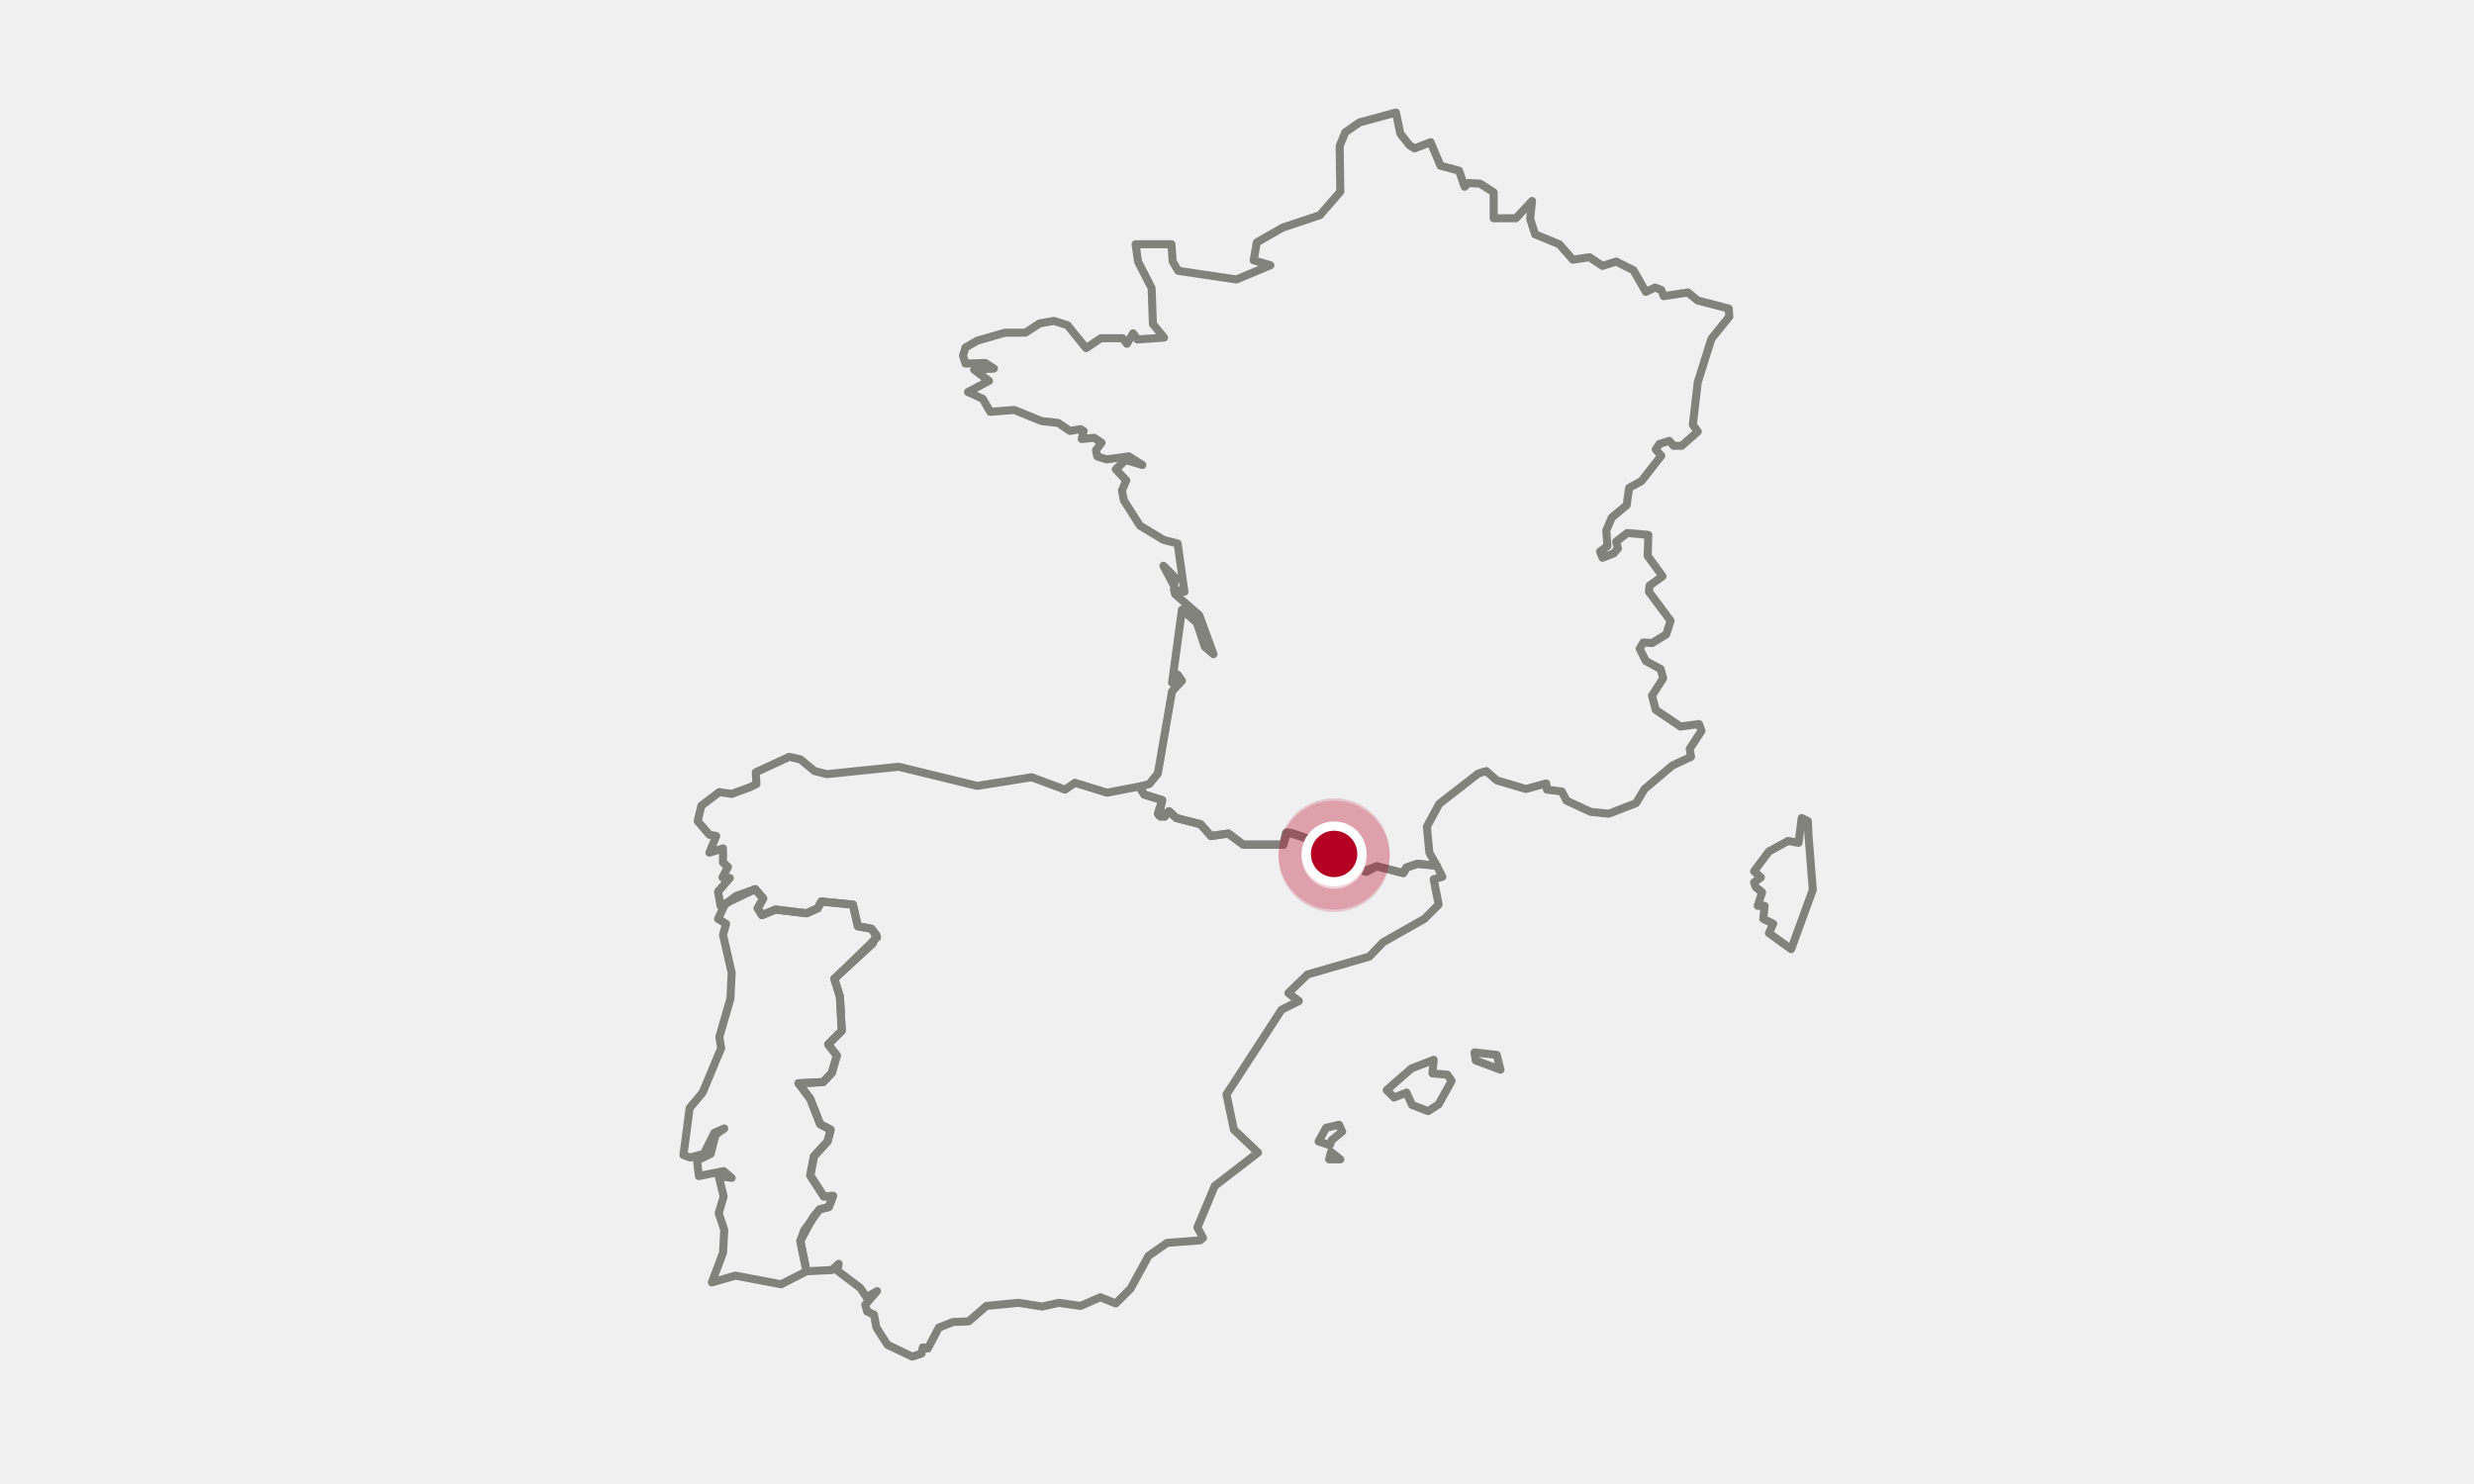
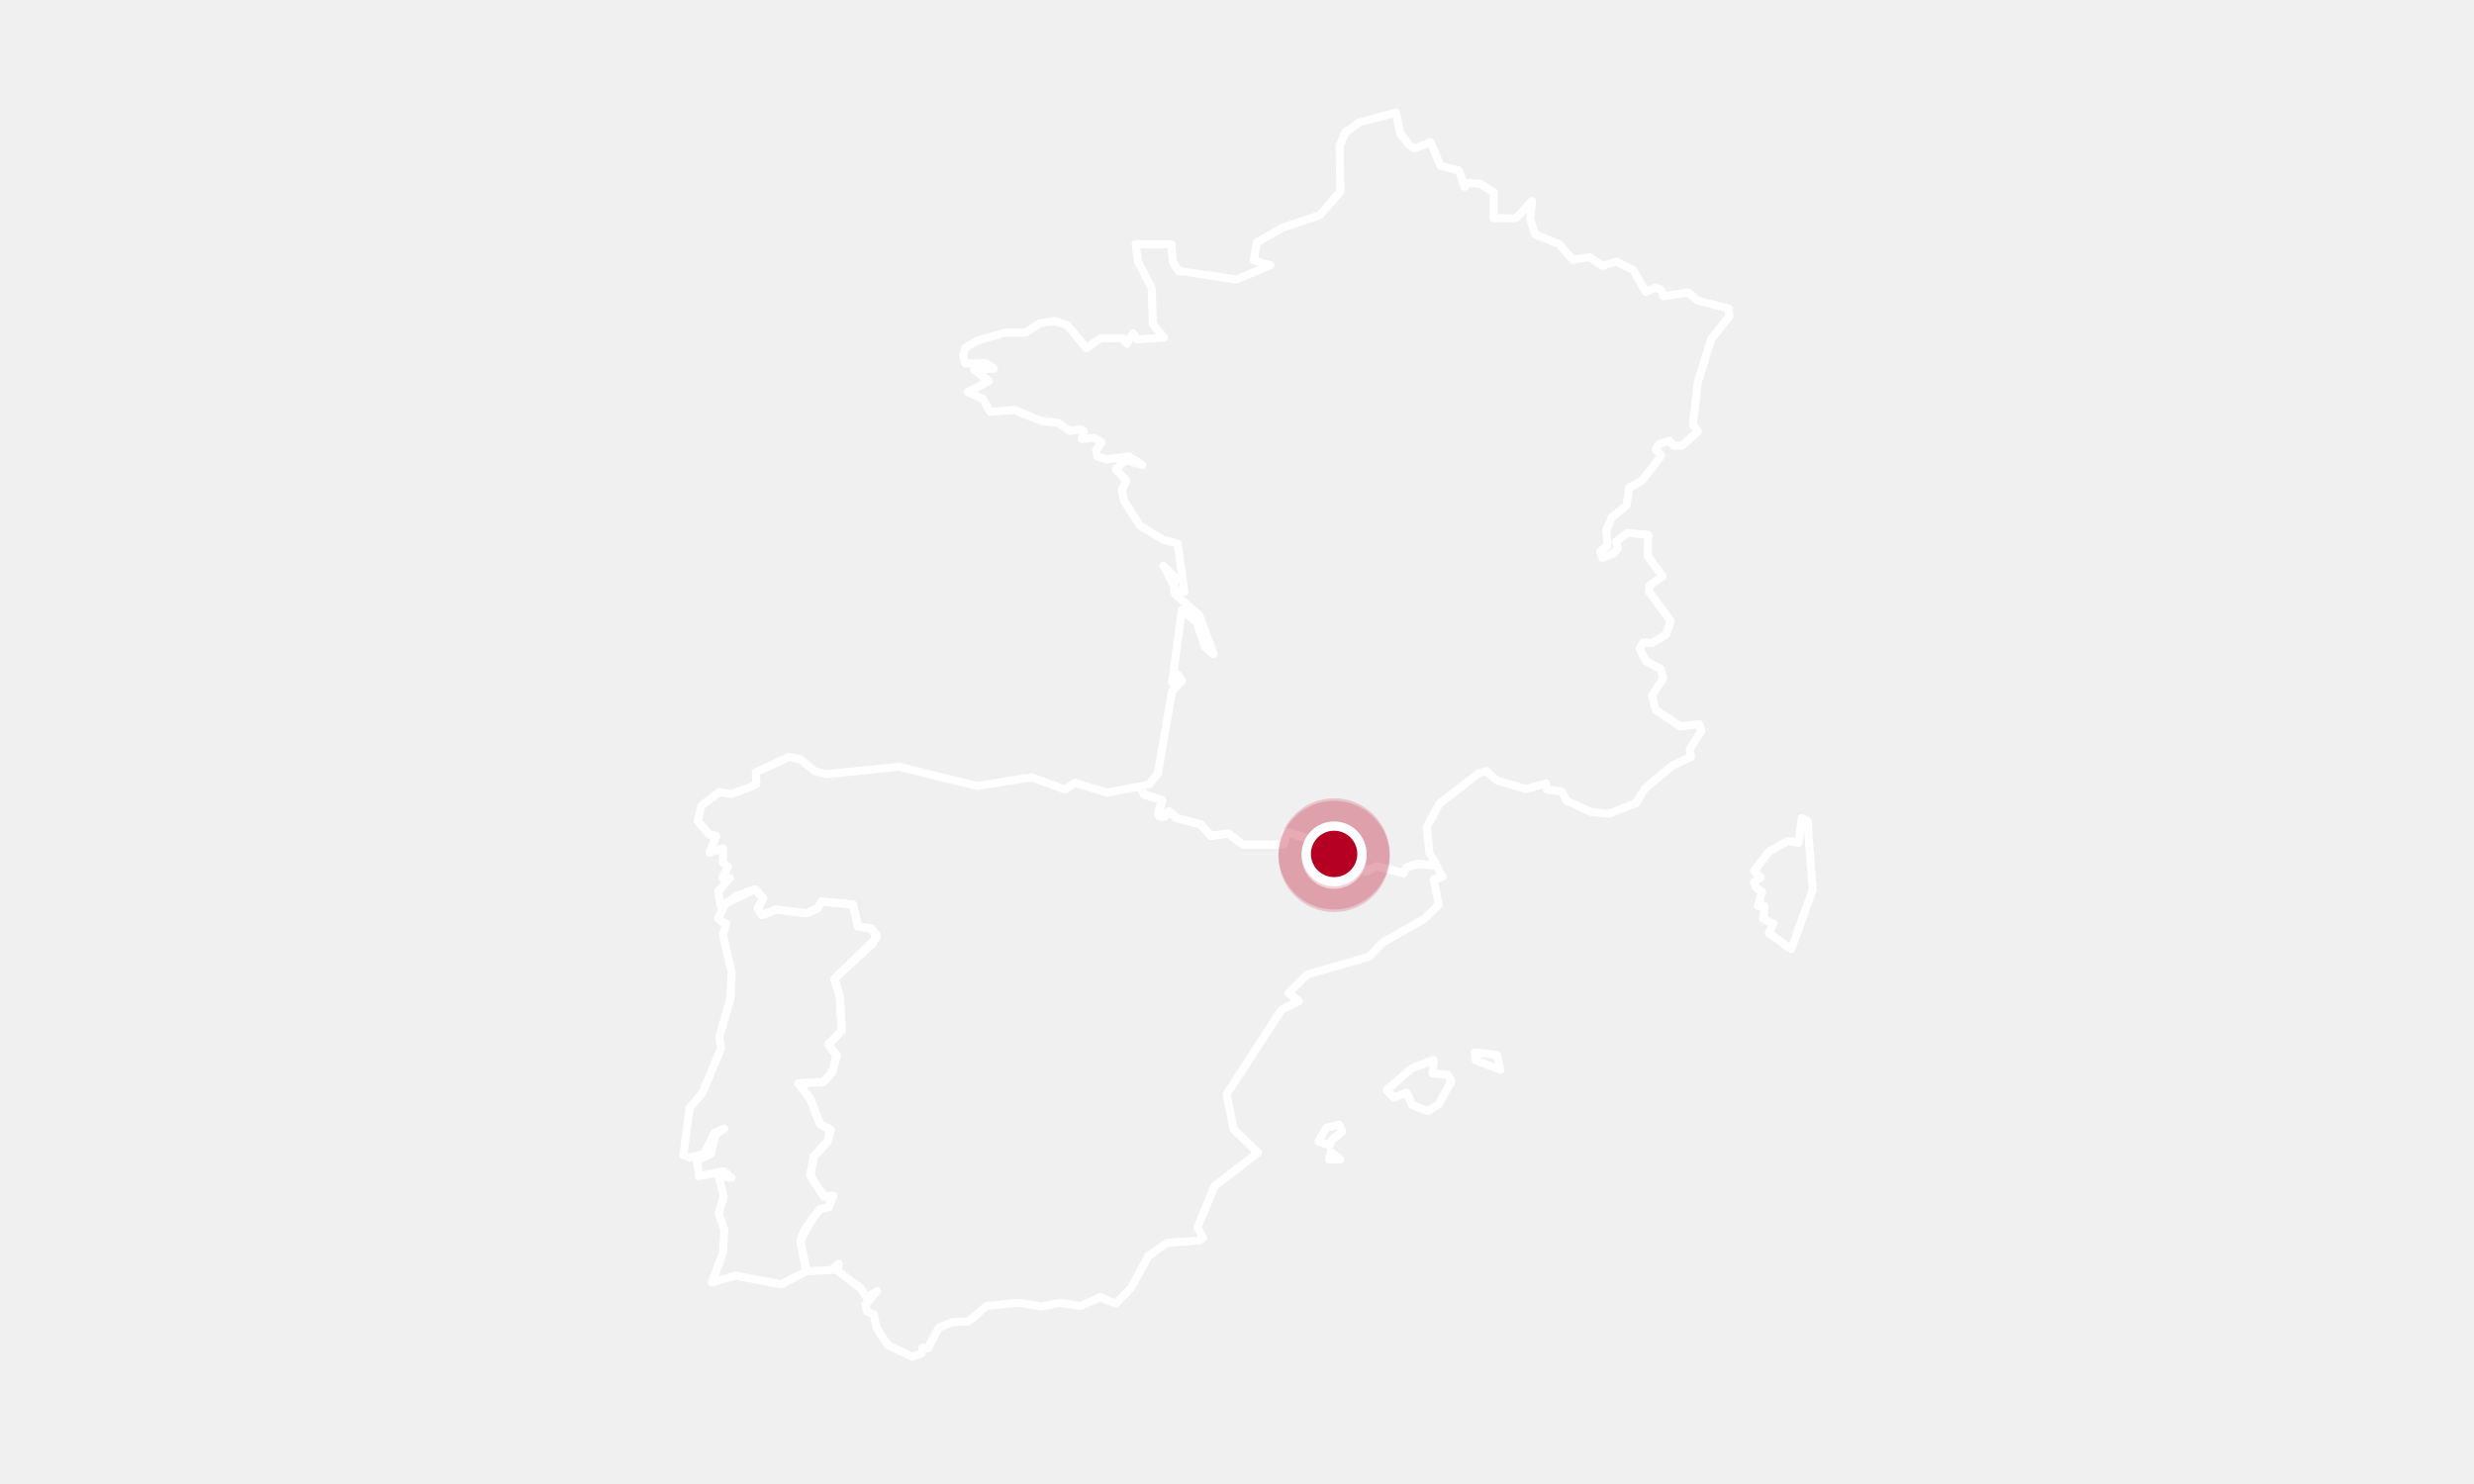
<svg xmlns="http://www.w3.org/2000/svg" width="400" height="240" viewBox="0 0 400 240">
-   <g fill="none" stroke="#82827c" stroke-width="1.3" stroke-linejoin="round" fill-rule="evenodd">
+   <g fill="none" stroke="#fff" stroke-width="1.3" stroke-linejoin="round" fill-rule="evenodd">
    <path data-country="ESP" d="M216.7,187.5 214.9,187.5 215.2,186.3 216.7,187.5ZM231.6,173.6 234,173.8 234.7,174.8 232.6,178.6 230.9,179.7 228.3,178.7 227.4,176.7 225.4,177.5 224.2,176.3 228.2,172.8 231.8,171.4 231.6,173.6ZM242.6,173 238.6,171.5 238.4,170.2 242,170.6 242.6,173ZM215.3,184.4 215,185.2 213.2,184.6 214.4,182.4 216.5,181.9 217,183 215.3,184.4ZM184.2,127.2 185,128.5 187.9,129.4 187.2,131.6 187.7,132.1 189,131.2 190.2,132.3 194.1,133.3 195.8,135.2 198.6,134.8 201,136.6 207.5,136.6 208.1,134.6 214.4,136.6 215.3,139.9 217.8,139 220.5,140.9 222.6,140.1 226.9,141.2 227.4,140.3 229.2,139.7 232.3,140 233.2,141.8 231.8,142.2 232.6,146.3 230.3,148.6 223.6,152.4 221.4,154.7 211.4,157.6 208.3,160.6 210,161.9 207.2,163.3 198.3,177 199.5,182.7 203.4,186.4 196.4,191.8 193.6,198.5 194.5,200.2 194,200.6 188.7,201 185.7,203.1 182.8,208.4 180.4,210.8 177.9,209.8 174.7,211.2 171.2,210.7 168.5,211.3 164.7,210.7 159.5,211.2 156.6,213.7 154.1,213.8 151.8,214.7 150,218.1 149.2,217.9 149,218.9 147.5,219.4 143.5,217.5 141.7,214.7 141.3,212.6 140.2,212.1 139.9,211 141.8,208.8 140.1,209.8 139.1,208.3 135.4,205.5 135.6,204.4 134.5,205.4 130.4,205.6 129.4,200.7 131.5,196.8 132.5,195.6 134,195.2 134.7,193.4 133.2,193.5 131,190.1 131.6,187 133.8,184.6 134.3,182.7 132.6,181.8 131,177.7 129.1,175.2 133.1,175 134.5,173.5 135.3,170.7 133.9,168.9 136.1,166.7 135.8,161.2 134.9,158.3 141.1,152.6 141.7,151.2 140.9,150.2 138.7,149.8 137.9,146.3 132.8,145.8 132.2,146.9 130.4,147.7 125.4,147.1 123.2,148 122.5,146.9 123.4,145.3 122.1,143.8 116.5,146.5 116.1,144.2 118,142 116.8,141.9 117.7,140.2 116.9,139.5 116.9,137.2 114.7,137.9 115.8,135.2 114.7,135 112.8,132.8 113.4,130.3 116.3,128.1 118.3,128.4 121.3,127.3 122.3,126.8 122.2,124.9 127.6,122.4 129.4,122.8 131.7,124.7 133.7,125.2 145.3,124 158,127.1 166.8,125.7 172.2,127.7 173.8,126.6 179,128.2 184.2,127.2Z" />
    <path data-country="PRT" d="M117.2,146.3 119,144.9 122.1,143.8 123.4,145.3 122.5,146.9 123.2,148 125.4,147.1 130.4,147.7 132.2,146.9 132.8,145.8 137.9,146.3 138.7,149.8 140.9,150.2 141.8,151.6 134.9,158.3 135.8,161.2 136.1,166.7 133.9,168.9 135.3,170.7 134.5,173.5 133.1,175 129.1,175.2 131,177.7 132.6,181.8 134.3,182.7 133.8,184.6 131.6,187 131,190.1 133.2,193.5 134.7,193.4 134,195.2 132.5,195.6 130,199 129.4,200.7 130.4,205.6 126.3,207.7 118.9,206.3 115.1,207.4 116.9,202.6 117.1,198.9 116.2,196.2 117,193.5 116.2,190.2 118.3,190.5 117,189.4 113,190.2 112.7,187.7 114.9,186.6 115.7,183.5 117.1,182.5 115.5,183.2 113.8,186.6 111.6,187.2 110.5,186.8 111.5,179.2 113.6,176.7 116.6,169.5 116.3,167.7 118.1,161.5 118.3,157.3 116.9,151.2 117.4,149.4 116.1,148.6 117.2,146.3Z" />
    <path data-country="AND" d="M217.8,139 215.3,139.9 215.1,137.8 215.8,137.2 217.8,137.7 217.8,139Z" />
    <path data-country="FRA" d="M292.4,135.1 293.1,143.9 289.6,153.5 286,150.9 286.7,149.4 285.1,148.6 285.3,146.5 284.2,146.5 284.9,144.3 283.9,143.5 283.6,142.7 284.7,141.9 283.6,140.9 286,137.7 289.1,136 290.8,136.3 291.3,132.3 292.3,132.8 292.4,135.1ZM274.5,69.8 271.9,72.1 270.6,72.1 269.9,71.3 268.3,71.8 267.7,72.7 268.6,73.7 265.4,77.8 263.4,78.9 263,81.7 260.6,83.7 259.7,85.8 259.9,88.3 258.7,89.2 259.1,90.2 260.9,89.5 261.6,88.7 261.3,87.6 263.1,86.2 266.5,86.5 266.4,89.9 268.8,93.2 266.7,94.7 266.6,95.7 270.1,100.4 269.4,102.6 267.1,104 265.7,103.9 265.1,104.9 266.1,106.9 268.5,108.2 268.9,109.7 267.1,112.5 267.7,114.8 271.7,117.5 274.7,117.1 275.1,118.2 273.2,121.1 273.4,122.4 270.4,123.8 265.9,127.6 264.5,129.9 260.1,131.6 257.2,131.3 253.3,129.5 252.5,128 250.1,127.7 250,126.7 246.7,127.6 242,126.2 240.3,124.7 239,125.1 232.7,130 230.7,133.7 231.1,137.9 232.3,140 229.2,139.7 227.4,140.3 226.9,141.2 222.6,140.1 220.9,141 217.8,139 217.8,137.7 215.8,137.2 215.1,137.8 214.4,136.6 208.8,134.7 207.9,134.7 207.5,136.6 201,136.6 198.6,134.8 195.8,135.2 194.1,133.3 190.2,132.3 189,131.2 188.3,132.1 187.4,131.9 187.9,129.4 185,128.5 184.2,127.2 185.8,126.8 187.2,125.1 189.5,111.8 191.1,110.1 190.4,109.1 189.5,110.4 191.1,98.6 193.5,100.7 194.8,104.6 196.2,105.8 193.9,99.5 190,96.1 189.8,95.3 191.5,95.7 190.4,87.9 188.1,87.3 184.3,85 181.7,80.9 181.4,79.3 182.1,77.7 180.4,75.9 182,74.4 184.7,75.2 182.5,73.8 178.9,74.3 177.4,73.8 177.2,72.8 178.1,71.6 176.9,70.8 174.9,71 175.2,69.7 174.7,69.4 173,69.7 171.1,68.4 168.4,68.1 164,66.3 160.1,66.6 158.9,64.5 156.5,63.4 159.9,61.6 157.5,59.8 160.7,59.6 159.3,58.7 156.1,58.8 155.7,57.5 156.1,56.2 158,55.1 162.5,53.8 165.8,53.8 168.1,52.3 170.4,51.9 172.6,52.6 175.6,56.3 178,54.7 181.5,54.7 182.2,55.6 183.2,53.9 183.9,54.9 188.2,54.6 186.4,52.4 186.2,46.6 184,42.3 183.6,39.5 189.4,39.5 189.6,42.3 190.5,43.8 199.9,45.2 205.4,42.9 202.7,42.1 203.2,39.2 207.4,36.8 213.4,34.8 216.7,31 216.6,23.6 217.5,21.4 219.8,19.8 225.7,18.2 226.4,21.6 227.9,23.5 228.7,24 231.3,23 232.9,26.8 235.9,27.6 236.8,30.2 237.4,29.6 239.3,29.7 241.5,31.1 241.5,35.3 245.1,35.3 247.7,32.5 247.4,35.4 248.2,37.9 252.1,39.5 254.3,42 257,41.6 259.1,43 261.3,42.3 264.1,43.7 266.1,47.2 267.6,46.5 268.6,46.9 269,47.9 272.9,47.3 274.5,48.6 279.5,49.9 279.6,51.2 276.7,54.8 274.5,61.8 273.7,68.7 274.5,69.8ZM190.1,93.5 189.8,94.7 188.1,91.5 190.1,93.5Z" />
  </g>
  <g data-coordinates="1.484,42.545">
    <circle cx="215.7" cy="138.5" r="9" fill="#b50024" opacity=".18" />
    <circle cx="215.7" cy="138.5" r="4.5" fill="#b50024" stroke="#fff" stroke-width="1.5" />
  </g>
  <g data-coordinates="1.481,42.572">
    <circle cx="215.7" cy="138.1" r="9" fill="#b50024" opacity=".18" />
    <circle cx="215.7" cy="138.1" r="4.5" fill="#b50024" stroke="#fff" stroke-width="1.5" />
  </g>
</svg>
